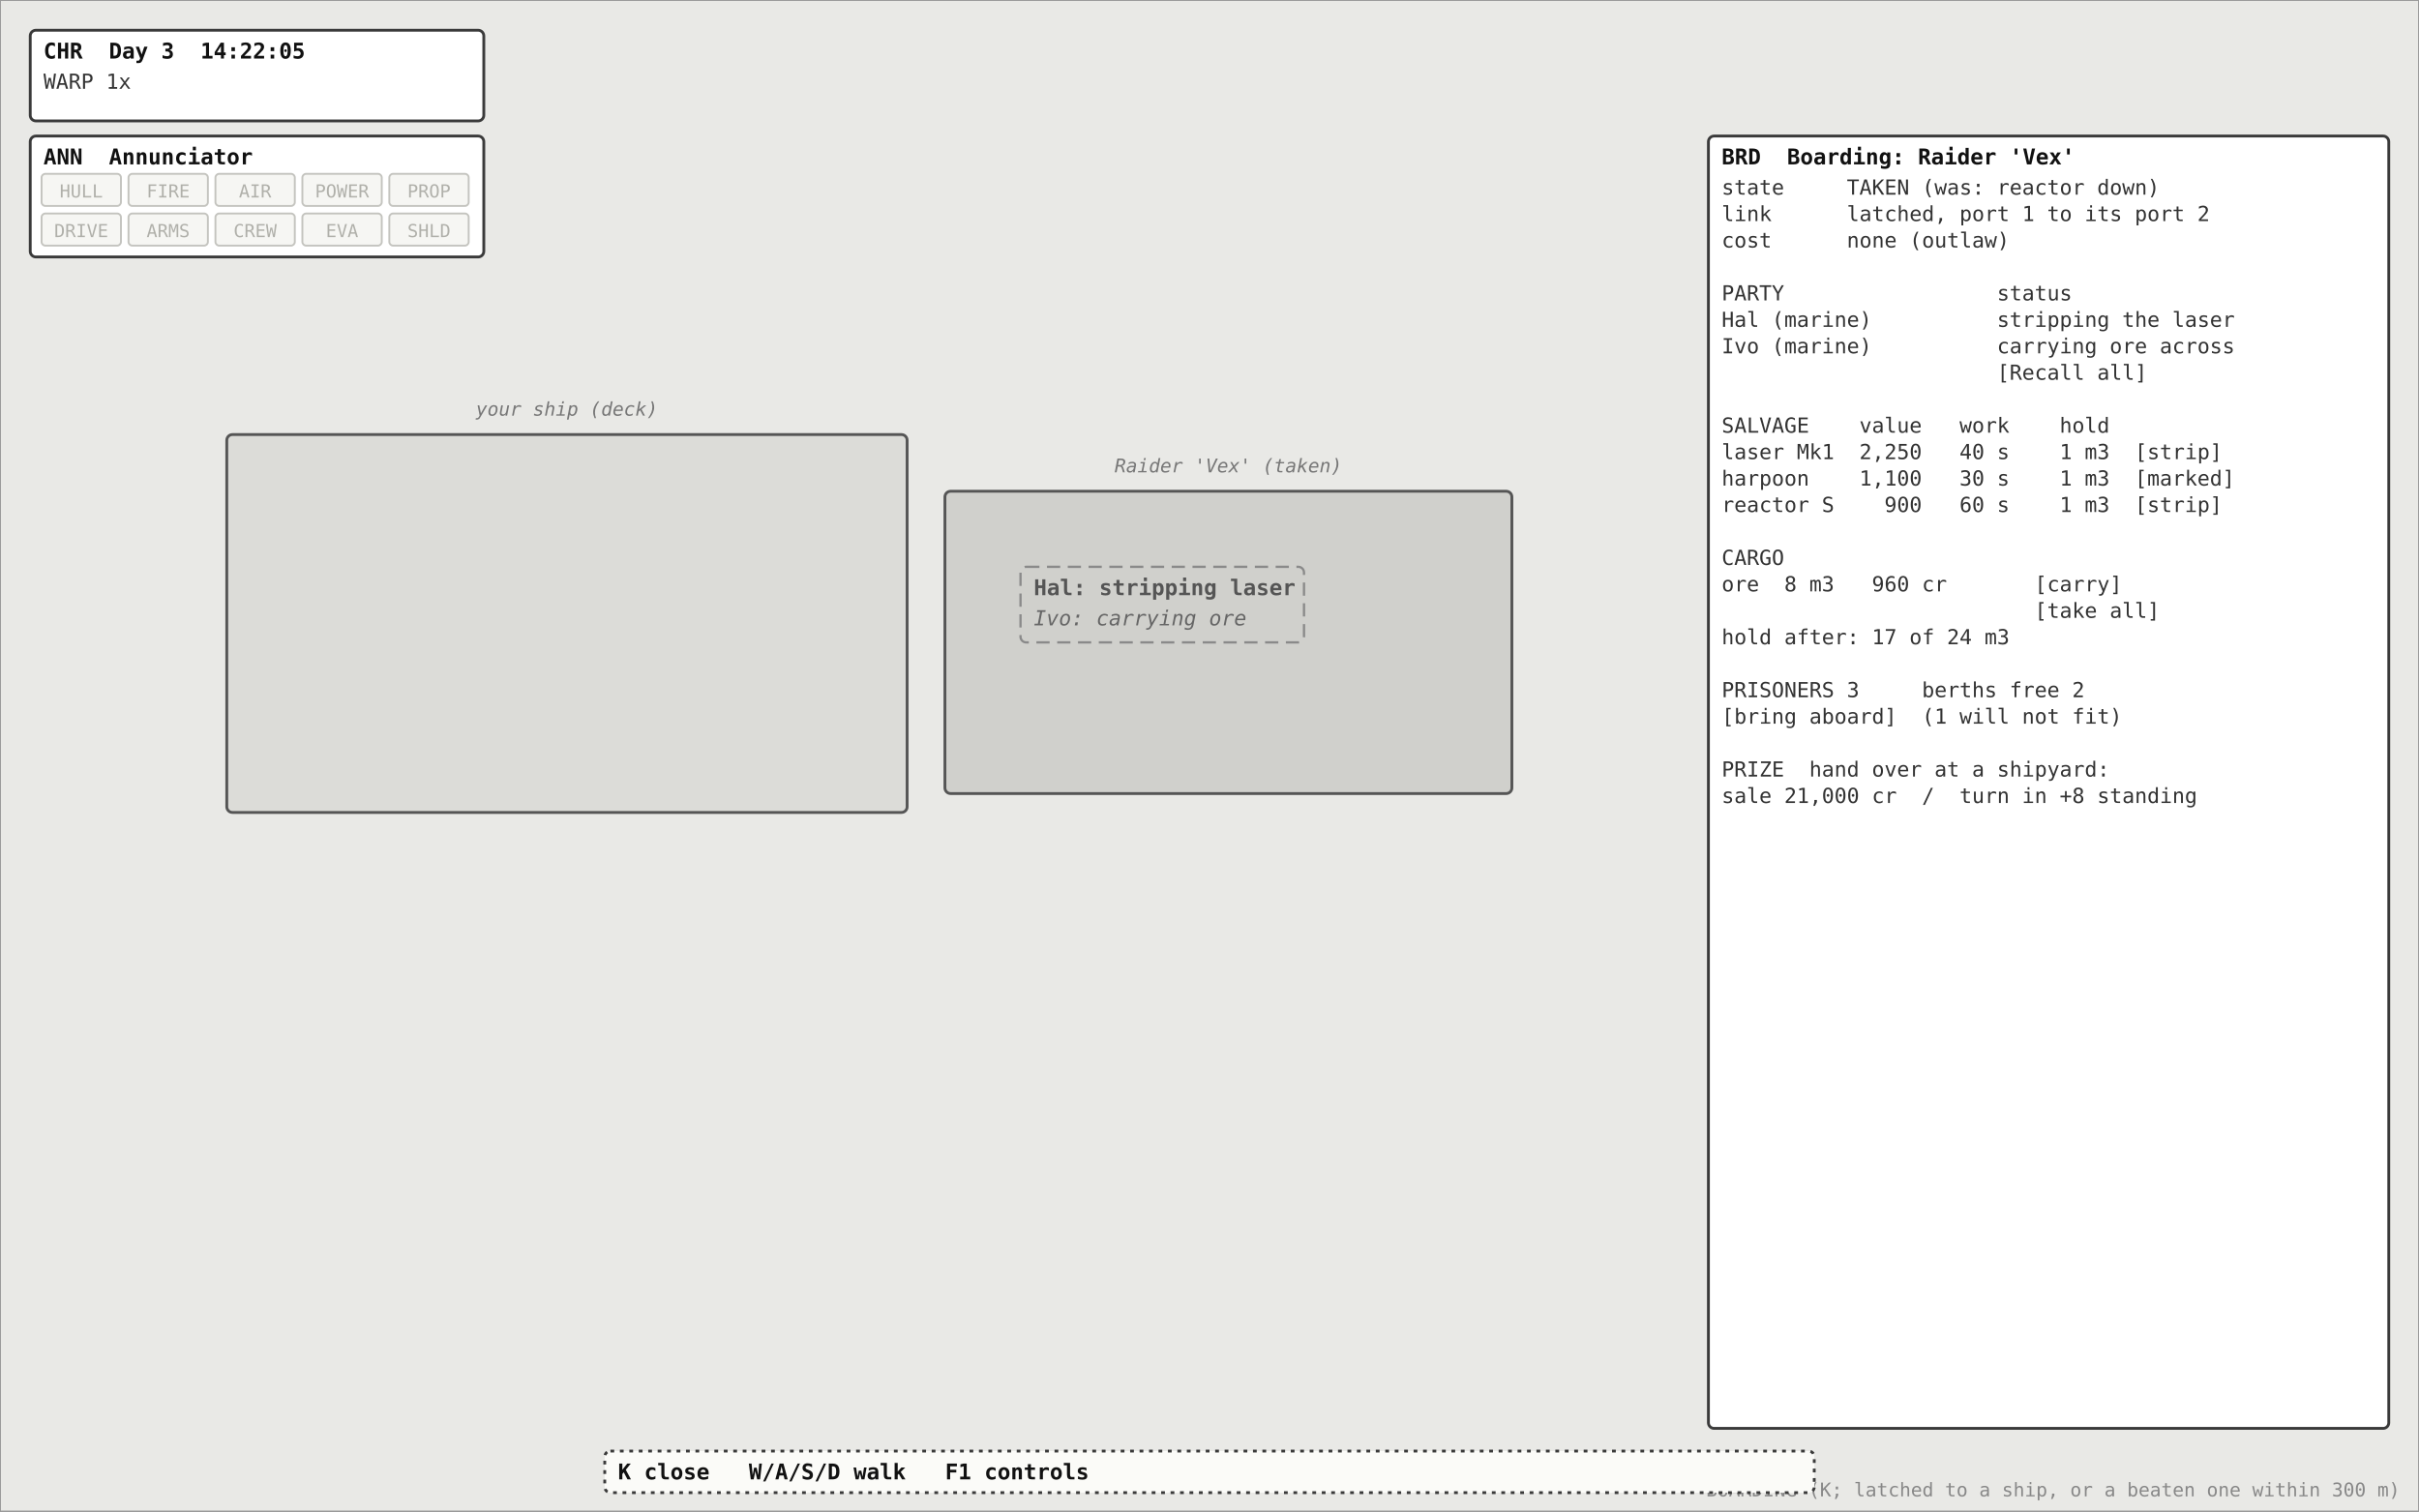
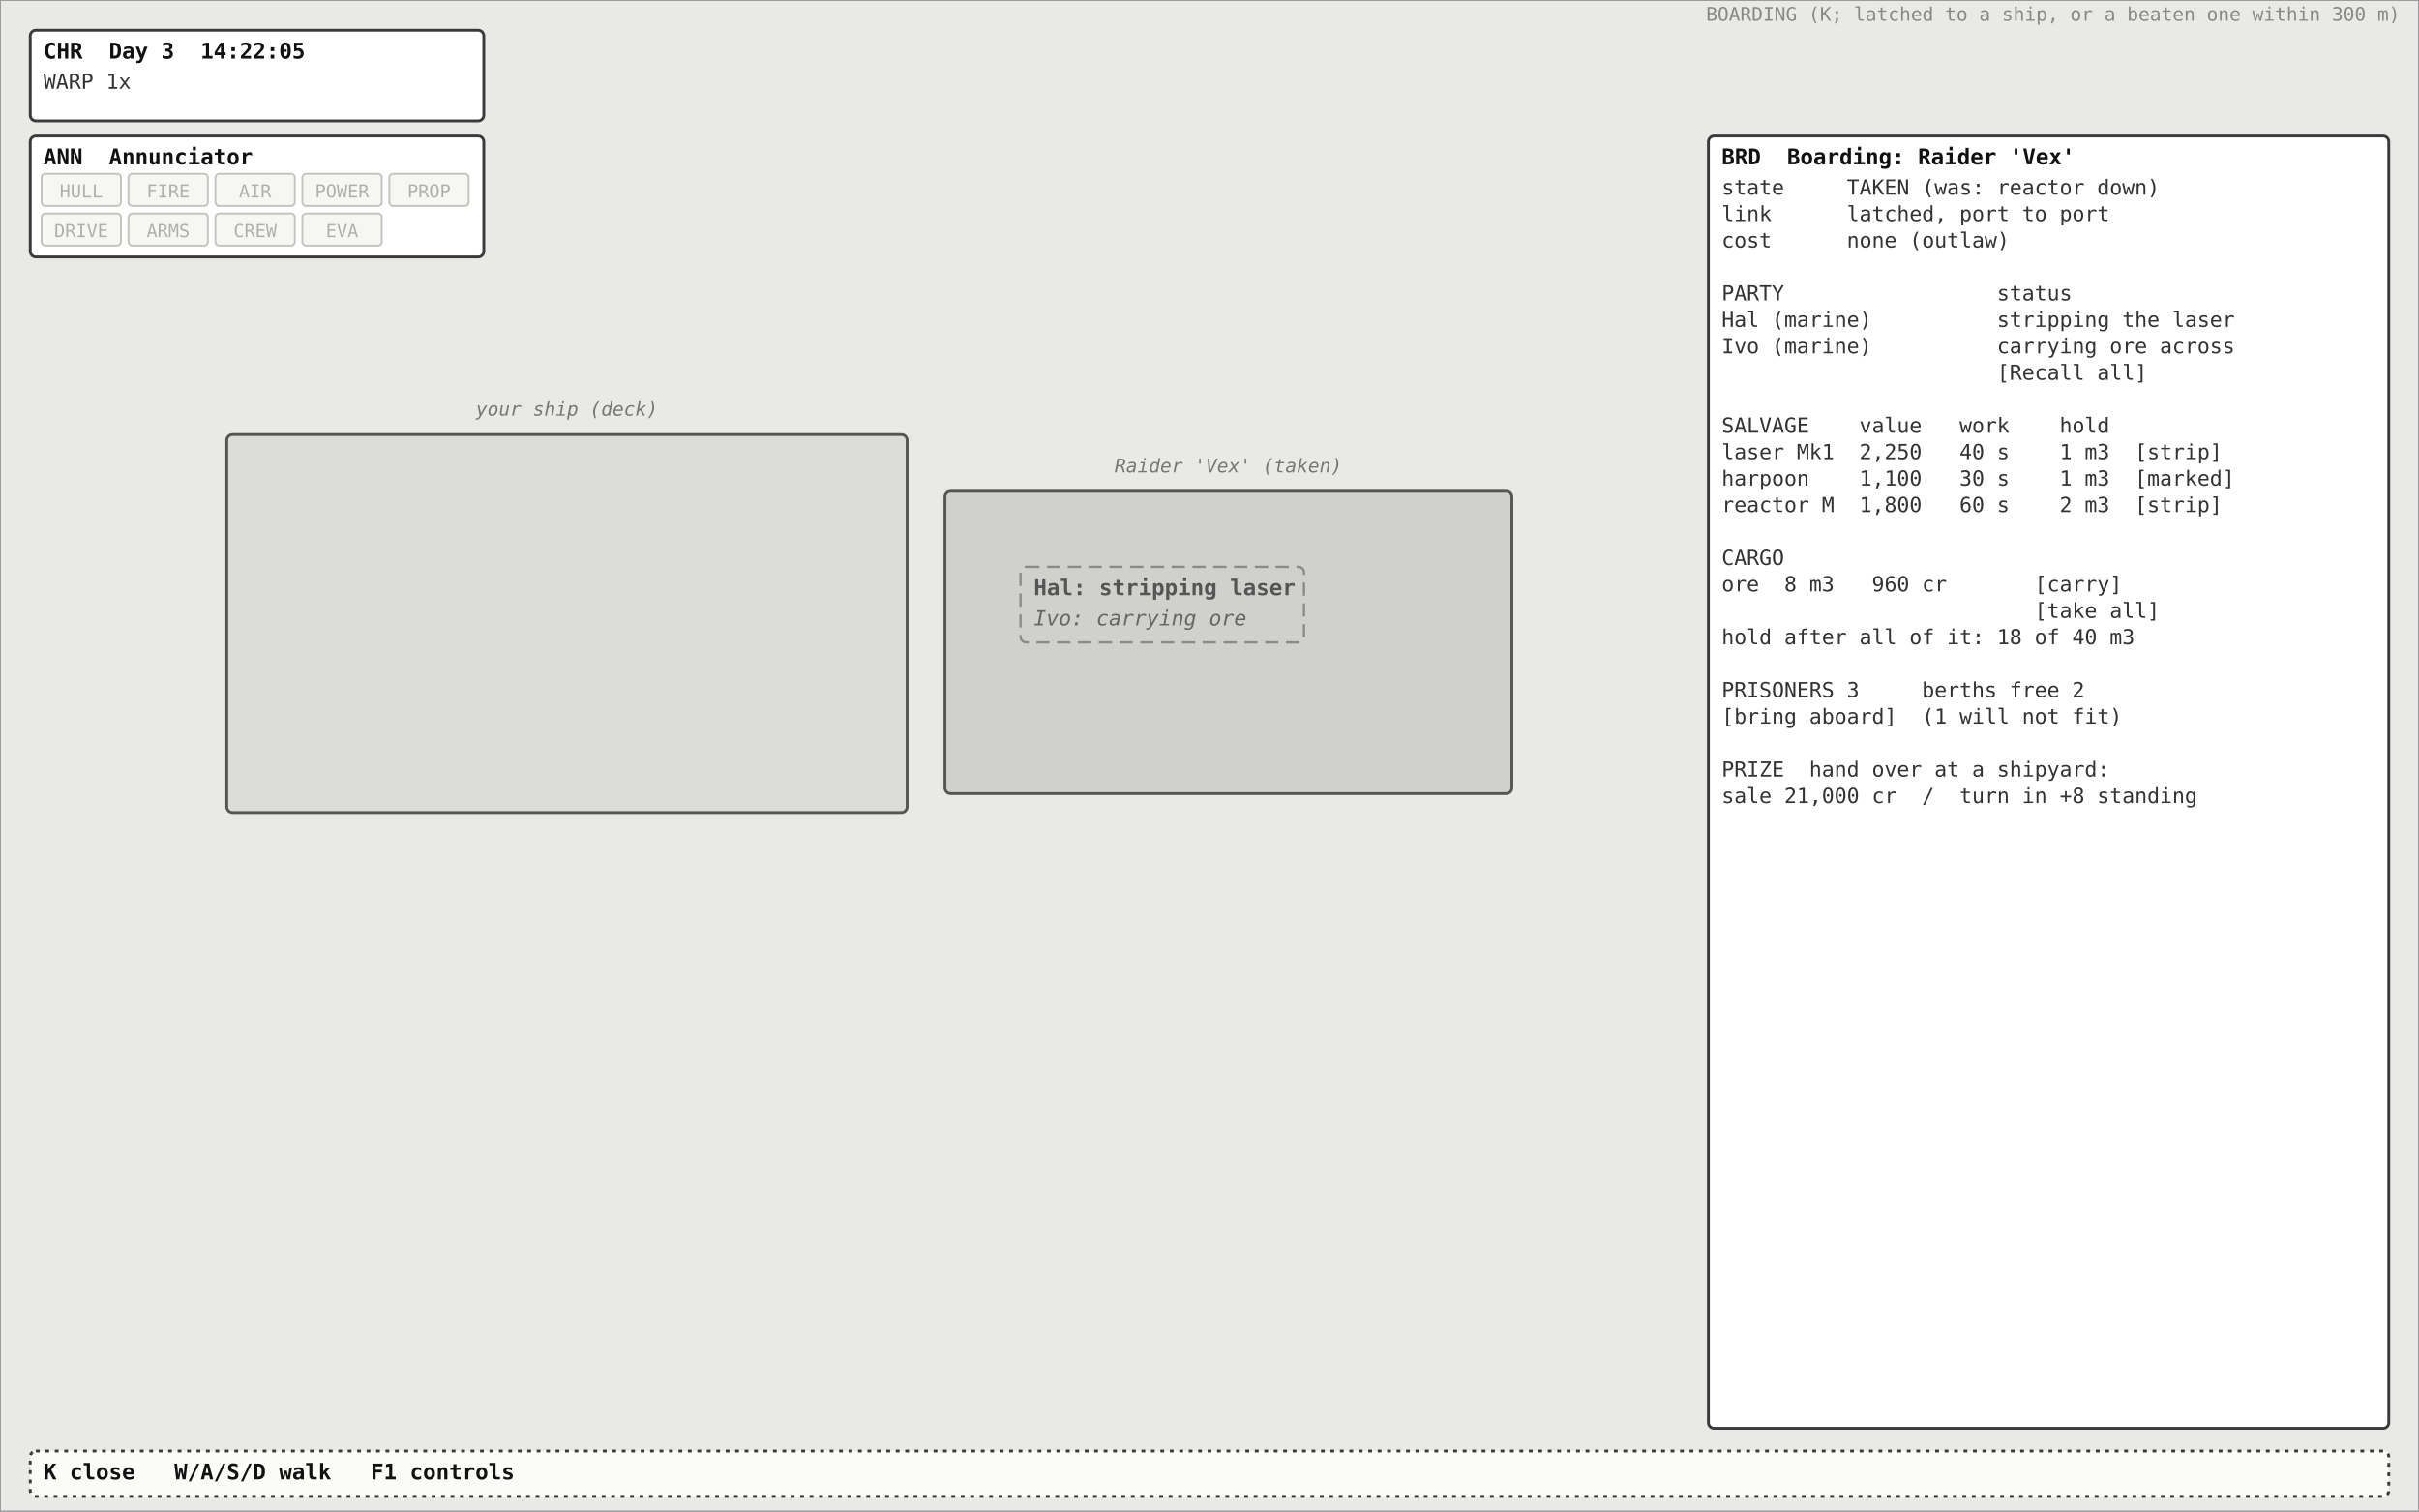
<svg xmlns="http://www.w3.org/2000/svg" width="1280" height="800" viewBox="0 0 1280 800" role="img" aria-label="Boarding panel beside the deck view">
  <rect x="0" y="0" width="1280" height="800" rx="0" fill="#e9e9e6" stroke="#9a9a9a" stroke-width="1" />
-   <text x="1270" y="792" font-family="DejaVu Sans Mono, Menlo, Consolas, monospace" font-size="10" font-weight="normal" font-style="normal" fill="#888" text-anchor="end" xml:space="preserve" style="white-space:pre">BOARDING (K; latched to a ship, or a beaten one within 300 m)</text>
+   <text x="1270" y="11" font-family="DejaVu Sans Mono, Menlo, Consolas, monospace" font-size="10" font-weight="normal" font-style="normal" fill="#888" text-anchor="end" xml:space="preserve" style="white-space:pre">BOARDING (K; latched to a ship, or a beaten one within 300 m)</text>
  <rect x="120" y="230" width="360" height="200" rx="3" fill="#dcdcd8" stroke="#555" stroke-width="1.5" />
  <text x="300" y="220" font-family="DejaVu Sans Mono, Menlo, Consolas, monospace" font-size="10" font-weight="normal" font-style="italic" fill="#777" text-anchor="middle" xml:space="preserve" style="white-space:pre">your ship (deck)</text>
  <rect x="500" y="260" width="300" height="160" rx="3" fill="#d0d0cc" stroke="#555" stroke-width="1.5" />
  <text x="650" y="250" font-family="DejaVu Sans Mono, Menlo, Consolas, monospace" font-size="10" font-weight="normal" font-style="italic" fill="#777" text-anchor="middle" xml:space="preserve" style="white-space:pre">Raider 'Vex' (taken)</text>
  <rect x="540" y="300" width="150" height="40" rx="3" fill="none" stroke="#8a8a8a" stroke-width="1.2" stroke-dasharray="7 4" />
  <text x="547" y="315" font-family="DejaVu Sans Mono, Menlo, Consolas, monospace" font-size="11.5" font-weight="bold" font-style="normal" fill="#555" text-anchor="start" xml:space="preserve" style="white-space:pre">Hal: stripping laser</text>
  <text x="547" y="331" font-family="DejaVu Sans Mono, Menlo, Consolas, monospace" font-size="11" font-weight="normal" font-style="italic" fill="#666" text-anchor="start" xml:space="preserve" style="white-space:pre">Ivo: carrying ore</text>
  <rect x="16" y="16" width="240" height="48" rx="3" fill="#ffffff" stroke="#3a3a3a" stroke-width="1.5" />
  <text x="23" y="31" font-family="DejaVu Sans Mono, Menlo, Consolas, monospace" font-size="11.5" font-weight="bold" font-style="normal" fill="#111" text-anchor="start" xml:space="preserve" style="white-space:pre">CHR  Day 3  14:22:05</text>
  <text x="23" y="47" font-family="DejaVu Sans Mono, Menlo, Consolas, monospace" font-size="11" font-weight="normal" font-style="normal" fill="#333" text-anchor="start" xml:space="preserve" style="white-space:pre">WARP 1x</text>
  <rect x="16" y="72" width="240" height="64" rx="3" fill="#ffffff" stroke="#3a3a3a" stroke-width="1.5" />
  <text x="23" y="87" font-family="DejaVu Sans Mono, Menlo, Consolas, monospace" font-size="11.5" font-weight="bold" font-style="normal" fill="#111" text-anchor="start" xml:space="preserve" style="white-space:pre">ANN  Annunciator</text>
  <rect x="22" y="92" width="42" height="17" rx="2" fill="#f6f6f3" stroke="#c4c4bf" stroke-width="1" />
  <text x="43" y="104.5" font-family="DejaVu Sans Mono, Menlo, Consolas, monospace" font-size="9.5" font-weight="normal" font-style="normal" fill="#b0b0aa" text-anchor="middle" xml:space="preserve" style="white-space:pre">HULL</text>
  <rect x="68" y="92" width="42" height="17" rx="2" fill="#f6f6f3" stroke="#c4c4bf" stroke-width="1" />
  <text x="89" y="104.5" font-family="DejaVu Sans Mono, Menlo, Consolas, monospace" font-size="9.5" font-weight="normal" font-style="normal" fill="#b0b0aa" text-anchor="middle" xml:space="preserve" style="white-space:pre">FIRE</text>
  <rect x="114" y="92" width="42" height="17" rx="2" fill="#f6f6f3" stroke="#c4c4bf" stroke-width="1" />
  <text x="135" y="104.5" font-family="DejaVu Sans Mono, Menlo, Consolas, monospace" font-size="9.5" font-weight="normal" font-style="normal" fill="#b0b0aa" text-anchor="middle" xml:space="preserve" style="white-space:pre">AIR</text>
  <rect x="160" y="92" width="42" height="17" rx="2" fill="#f6f6f3" stroke="#c4c4bf" stroke-width="1" />
  <text x="181" y="104.5" font-family="DejaVu Sans Mono, Menlo, Consolas, monospace" font-size="9.5" font-weight="normal" font-style="normal" fill="#b0b0aa" text-anchor="middle" xml:space="preserve" style="white-space:pre">POWER</text>
  <rect x="206" y="92" width="42" height="17" rx="2" fill="#f6f6f3" stroke="#c4c4bf" stroke-width="1" />
  <text x="227" y="104.5" font-family="DejaVu Sans Mono, Menlo, Consolas, monospace" font-size="9.5" font-weight="normal" font-style="normal" fill="#b0b0aa" text-anchor="middle" xml:space="preserve" style="white-space:pre">PROP</text>
  <rect x="22" y="113" width="42" height="17" rx="2" fill="#f6f6f3" stroke="#c4c4bf" stroke-width="1" />
  <text x="43" y="125.5" font-family="DejaVu Sans Mono, Menlo, Consolas, monospace" font-size="9.5" font-weight="normal" font-style="normal" fill="#b0b0aa" text-anchor="middle" xml:space="preserve" style="white-space:pre">DRIVE</text>
  <rect x="68" y="113" width="42" height="17" rx="2" fill="#f6f6f3" stroke="#c4c4bf" stroke-width="1" />
  <text x="89" y="125.5" font-family="DejaVu Sans Mono, Menlo, Consolas, monospace" font-size="9.5" font-weight="normal" font-style="normal" fill="#b0b0aa" text-anchor="middle" xml:space="preserve" style="white-space:pre">ARMS</text>
  <rect x="114" y="113" width="42" height="17" rx="2" fill="#f6f6f3" stroke="#c4c4bf" stroke-width="1" />
  <text x="135" y="125.5" font-family="DejaVu Sans Mono, Menlo, Consolas, monospace" font-size="9.5" font-weight="normal" font-style="normal" fill="#b0b0aa" text-anchor="middle" xml:space="preserve" style="white-space:pre">CREW</text>
  <rect x="160" y="113" width="42" height="17" rx="2" fill="#f6f6f3" stroke="#c4c4bf" stroke-width="1" />
  <text x="181" y="125.5" font-family="DejaVu Sans Mono, Menlo, Consolas, monospace" font-size="9.5" font-weight="normal" font-style="normal" fill="#b0b0aa" text-anchor="middle" xml:space="preserve" style="white-space:pre">EVA</text>
-   <rect x="206" y="113" width="42" height="17" rx="2" fill="#f6f6f3" stroke="#c4c4bf" stroke-width="1" />
-   <text x="227" y="125.5" font-family="DejaVu Sans Mono, Menlo, Consolas, monospace" font-size="9.5" font-weight="normal" font-style="normal" fill="#b0b0aa" text-anchor="middle" xml:space="preserve" style="white-space:pre">SHLD</text>
  <rect x="904" y="72" width="360" height="684" rx="3" fill="#ffffff" stroke="#3a3a3a" stroke-width="1.5" />
  <text x="911" y="87" font-family="DejaVu Sans Mono, Menlo, Consolas, monospace" font-size="11.5" font-weight="bold" font-style="normal" fill="#111" text-anchor="start" xml:space="preserve" style="white-space:pre">BRD  Boarding: Raider 'Vex'</text>
  <text x="911" y="103" font-family="DejaVu Sans Mono, Menlo, Consolas, monospace" font-size="11" font-weight="normal" font-style="normal" fill="#333" text-anchor="start" xml:space="preserve" style="white-space:pre">state     TAKEN (was: reactor down)</text>
-   <text x="911" y="117" font-family="DejaVu Sans Mono, Menlo, Consolas, monospace" font-size="11" font-weight="normal" font-style="normal" fill="#333" text-anchor="start" xml:space="preserve" style="white-space:pre">link      latched, port 1 to its port 2</text>
+   <text x="911" y="117" font-family="DejaVu Sans Mono, Menlo, Consolas, monospace" font-size="11" font-weight="normal" font-style="normal" fill="#333" text-anchor="start" xml:space="preserve" style="white-space:pre">link      latched, port to port</text>
  <text x="911" y="131" font-family="DejaVu Sans Mono, Menlo, Consolas, monospace" font-size="11" font-weight="normal" font-style="normal" fill="#333" text-anchor="start" xml:space="preserve" style="white-space:pre">cost      none (outlaw)</text>
  <text x="911" y="145" font-family="DejaVu Sans Mono, Menlo, Consolas, monospace" font-size="11" font-weight="normal" font-style="normal" fill="#333" text-anchor="start" xml:space="preserve" style="white-space:pre" />
  <text x="911" y="159" font-family="DejaVu Sans Mono, Menlo, Consolas, monospace" font-size="11" font-weight="normal" font-style="normal" fill="#333" text-anchor="start" xml:space="preserve" style="white-space:pre">PARTY                 status</text>
  <text x="911" y="173" font-family="DejaVu Sans Mono, Menlo, Consolas, monospace" font-size="11" font-weight="normal" font-style="normal" fill="#333" text-anchor="start" xml:space="preserve" style="white-space:pre">Hal (marine)          stripping the laser</text>
  <text x="911" y="187" font-family="DejaVu Sans Mono, Menlo, Consolas, monospace" font-size="11" font-weight="normal" font-style="normal" fill="#333" text-anchor="start" xml:space="preserve" style="white-space:pre">Ivo (marine)          carrying ore across</text>
  <text x="911" y="201" font-family="DejaVu Sans Mono, Menlo, Consolas, monospace" font-size="11" font-weight="normal" font-style="normal" fill="#333" text-anchor="start" xml:space="preserve" style="white-space:pre">                      [Recall all]</text>
  <text x="911" y="215" font-family="DejaVu Sans Mono, Menlo, Consolas, monospace" font-size="11" font-weight="normal" font-style="normal" fill="#333" text-anchor="start" xml:space="preserve" style="white-space:pre" />
  <text x="911" y="229" font-family="DejaVu Sans Mono, Menlo, Consolas, monospace" font-size="11" font-weight="normal" font-style="normal" fill="#333" text-anchor="start" xml:space="preserve" style="white-space:pre">SALVAGE    value   work    hold</text>
  <text x="911" y="243" font-family="DejaVu Sans Mono, Menlo, Consolas, monospace" font-size="11" font-weight="normal" font-style="normal" fill="#333" text-anchor="start" xml:space="preserve" style="white-space:pre">laser Mk1  2,250   40 s    1 m3  [strip]</text>
  <text x="911" y="257" font-family="DejaVu Sans Mono, Menlo, Consolas, monospace" font-size="11" font-weight="normal" font-style="normal" fill="#333" text-anchor="start" xml:space="preserve" style="white-space:pre">harpoon    1,100   30 s    1 m3  [marked]</text>
-   <text x="911" y="271" font-family="DejaVu Sans Mono, Menlo, Consolas, monospace" font-size="11" font-weight="normal" font-style="normal" fill="#333" text-anchor="start" xml:space="preserve" style="white-space:pre">reactor S    900   60 s    1 m3  [strip]</text>
+   <text x="911" y="271" font-family="DejaVu Sans Mono, Menlo, Consolas, monospace" font-size="11" font-weight="normal" font-style="normal" fill="#333" text-anchor="start" xml:space="preserve" style="white-space:pre">reactor M  1,800   60 s    2 m3  [strip]</text>
  <text x="911" y="285" font-family="DejaVu Sans Mono, Menlo, Consolas, monospace" font-size="11" font-weight="normal" font-style="normal" fill="#333" text-anchor="start" xml:space="preserve" style="white-space:pre" />
  <text x="911" y="299" font-family="DejaVu Sans Mono, Menlo, Consolas, monospace" font-size="11" font-weight="normal" font-style="normal" fill="#333" text-anchor="start" xml:space="preserve" style="white-space:pre">CARGO</text>
  <text x="911" y="313" font-family="DejaVu Sans Mono, Menlo, Consolas, monospace" font-size="11" font-weight="normal" font-style="normal" fill="#333" text-anchor="start" xml:space="preserve" style="white-space:pre">ore  8 m3   960 cr       [carry]</text>
  <text x="911" y="327" font-family="DejaVu Sans Mono, Menlo, Consolas, monospace" font-size="11" font-weight="normal" font-style="normal" fill="#333" text-anchor="start" xml:space="preserve" style="white-space:pre">                         [take all]</text>
-   <text x="911" y="341" font-family="DejaVu Sans Mono, Menlo, Consolas, monospace" font-size="11" font-weight="normal" font-style="normal" fill="#333" text-anchor="start" xml:space="preserve" style="white-space:pre">hold after: 17 of 24 m3</text>
+   <text x="911" y="341" font-family="DejaVu Sans Mono, Menlo, Consolas, monospace" font-size="11" font-weight="normal" font-style="normal" fill="#333" text-anchor="start" xml:space="preserve" style="white-space:pre">hold after all of it: 18 of 40 m3</text>
  <text x="911" y="355" font-family="DejaVu Sans Mono, Menlo, Consolas, monospace" font-size="11" font-weight="normal" font-style="normal" fill="#333" text-anchor="start" xml:space="preserve" style="white-space:pre" />
  <text x="911" y="369" font-family="DejaVu Sans Mono, Menlo, Consolas, monospace" font-size="11" font-weight="normal" font-style="normal" fill="#333" text-anchor="start" xml:space="preserve" style="white-space:pre">PRISONERS 3     berths free 2</text>
  <text x="911" y="383" font-family="DejaVu Sans Mono, Menlo, Consolas, monospace" font-size="11" font-weight="normal" font-style="normal" fill="#333" text-anchor="start" xml:space="preserve" style="white-space:pre">[bring aboard]  (1 will not fit)</text>
  <text x="911" y="397" font-family="DejaVu Sans Mono, Menlo, Consolas, monospace" font-size="11" font-weight="normal" font-style="normal" fill="#333" text-anchor="start" xml:space="preserve" style="white-space:pre" />
  <text x="911" y="411" font-family="DejaVu Sans Mono, Menlo, Consolas, monospace" font-size="11" font-weight="normal" font-style="normal" fill="#333" text-anchor="start" xml:space="preserve" style="white-space:pre">PRIZE  hand over at a shipyard:</text>
  <text x="911" y="425" font-family="DejaVu Sans Mono, Menlo, Consolas, monospace" font-size="11" font-weight="normal" font-style="normal" fill="#333" text-anchor="start" xml:space="preserve" style="white-space:pre">sale 21,000 cr  /  turn in +8 standing</text>
-   <rect x="320" y="768" width="640" height="22" rx="3" fill="#fbfbf8" stroke="#3a3a3a" stroke-width="1.5" stroke-dasharray="2 3" />
-   <text x="327" y="783" font-family="DejaVu Sans Mono, Menlo, Consolas, monospace" font-size="11.5" font-weight="bold" font-style="normal" fill="#111" text-anchor="start" xml:space="preserve" style="white-space:pre">K close   W/A/S/D walk   F1 controls</text>
+   <rect x="16" y="768" width="1248" height="24" rx="3" fill="#fbfbf8" stroke="#3a3a3a" stroke-width="1.5" stroke-dasharray="2 3" />
+   <text x="23" y="783" font-family="DejaVu Sans Mono, Menlo, Consolas, monospace" font-size="11.5" font-weight="bold" font-style="normal" fill="#111" text-anchor="start" xml:space="preserve" style="white-space:pre">K close   W/A/S/D walk   F1 controls</text>
</svg>
